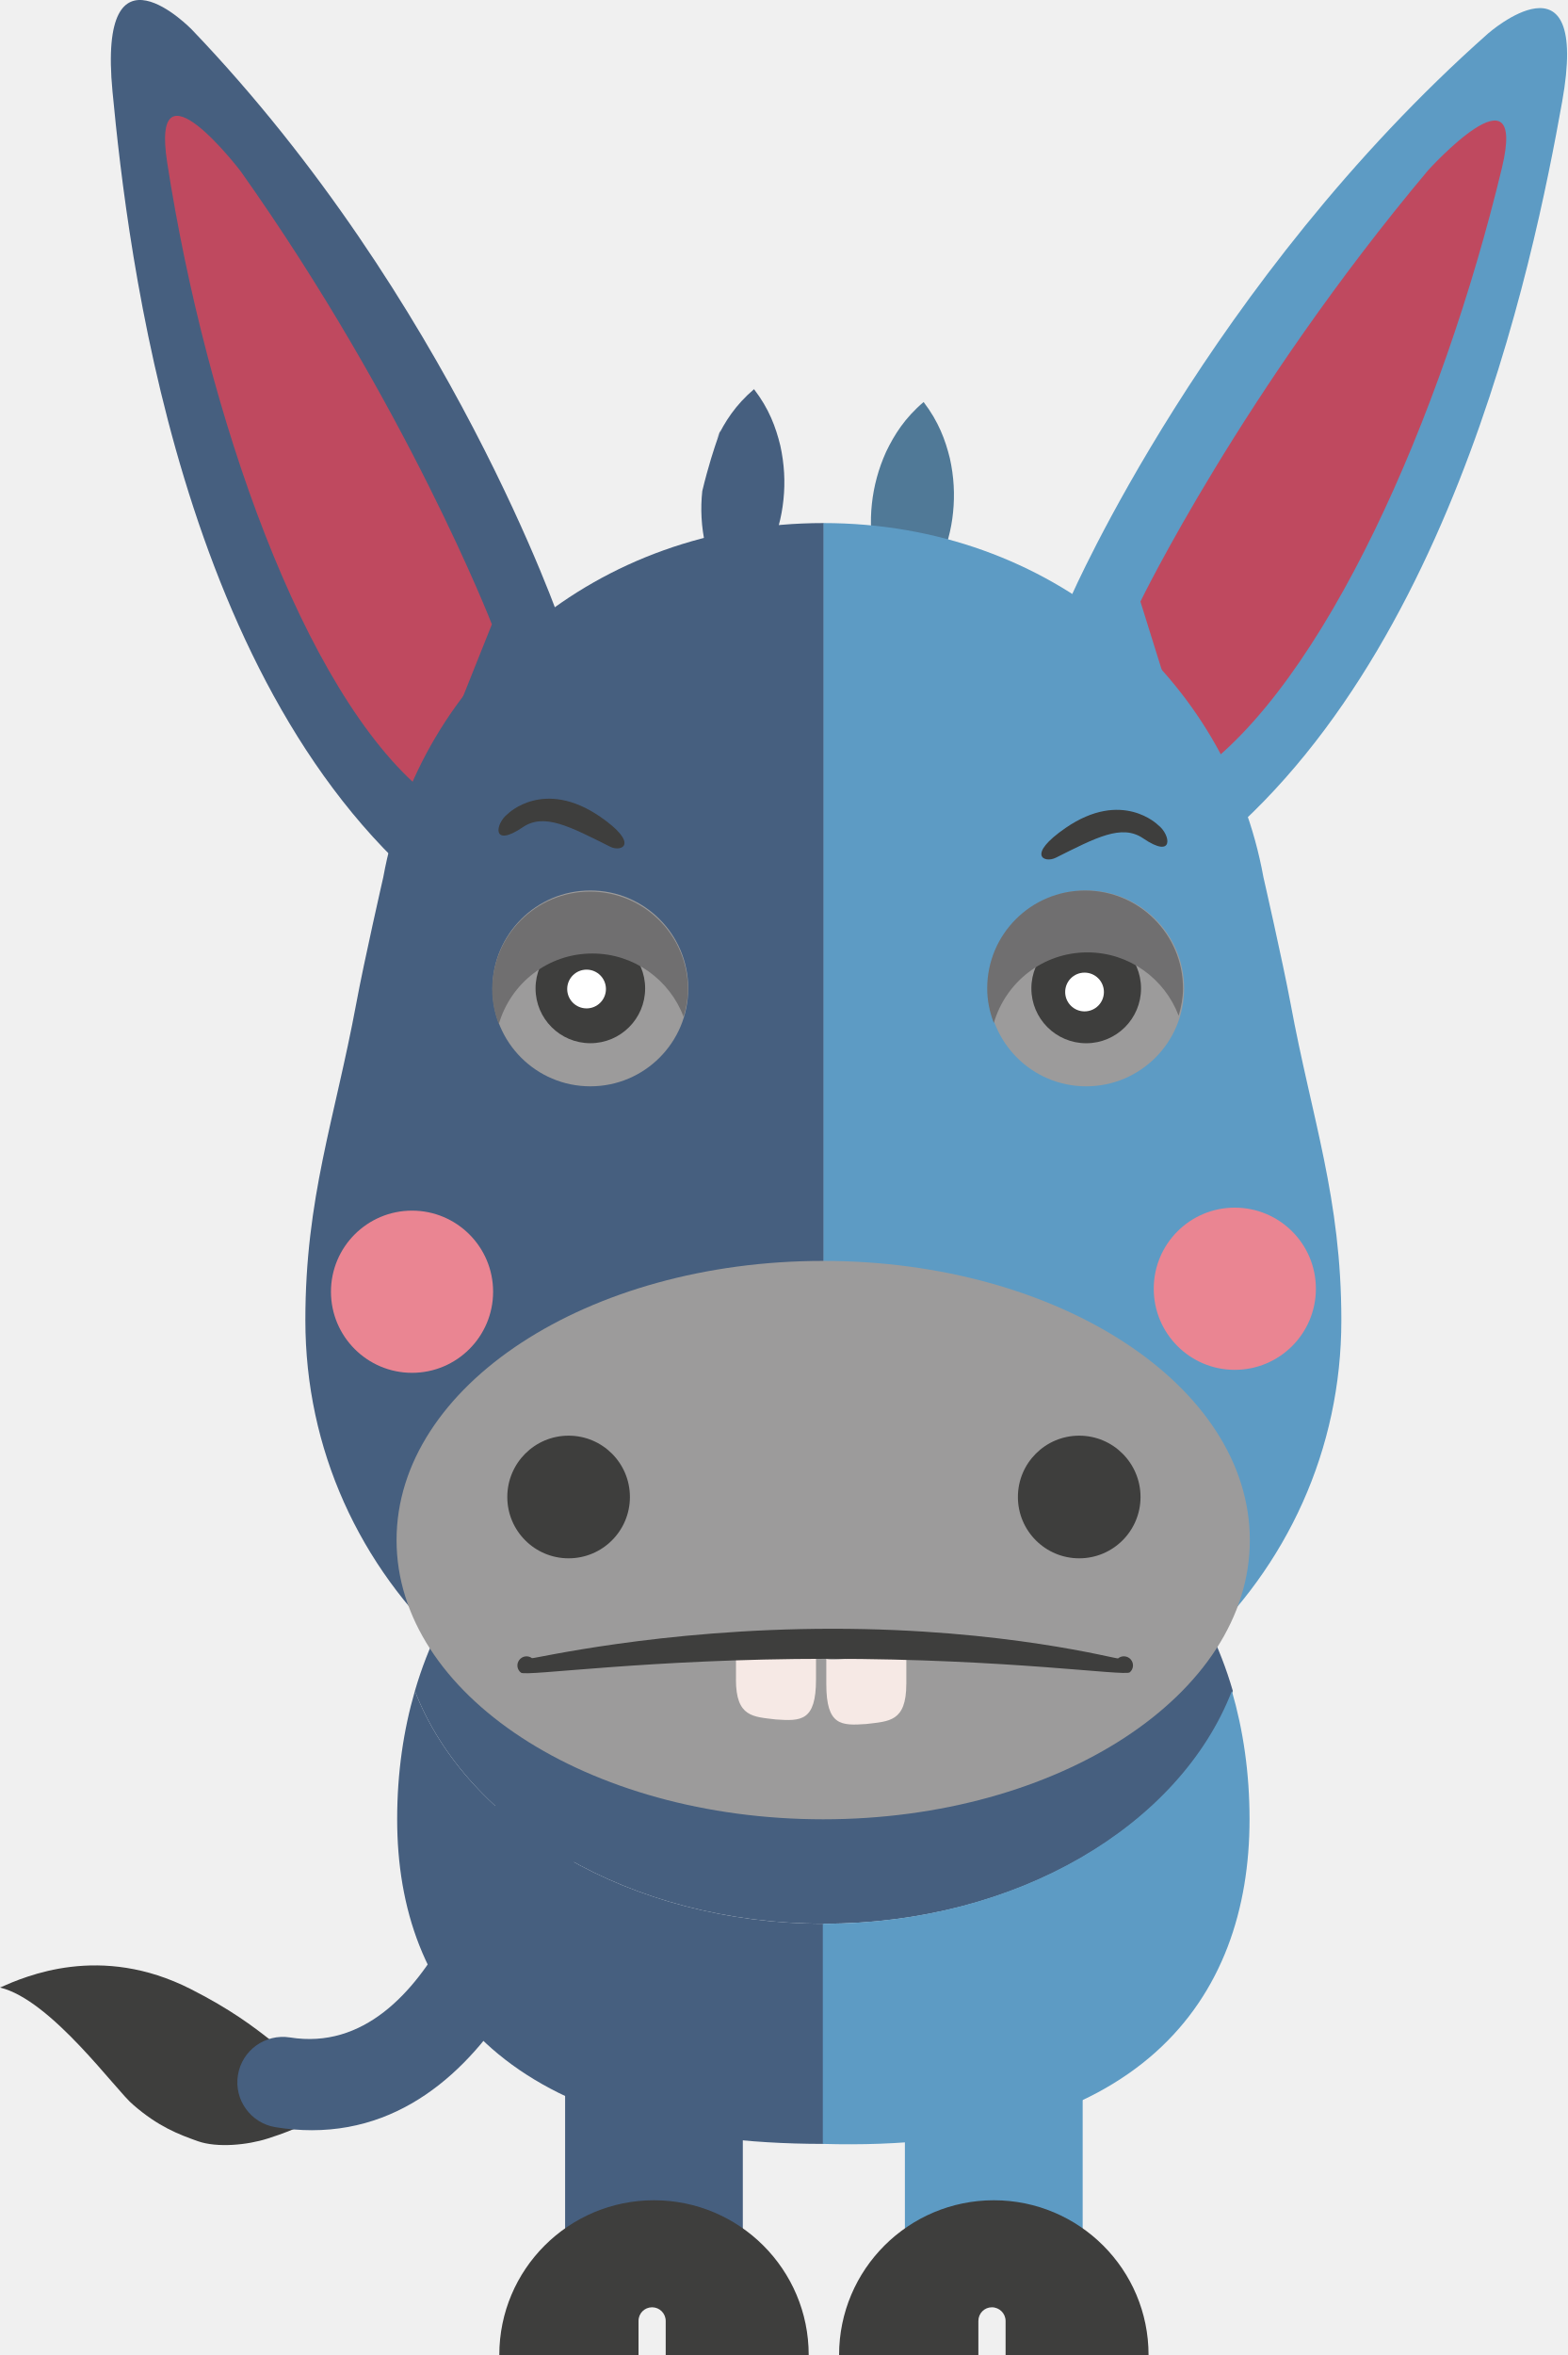
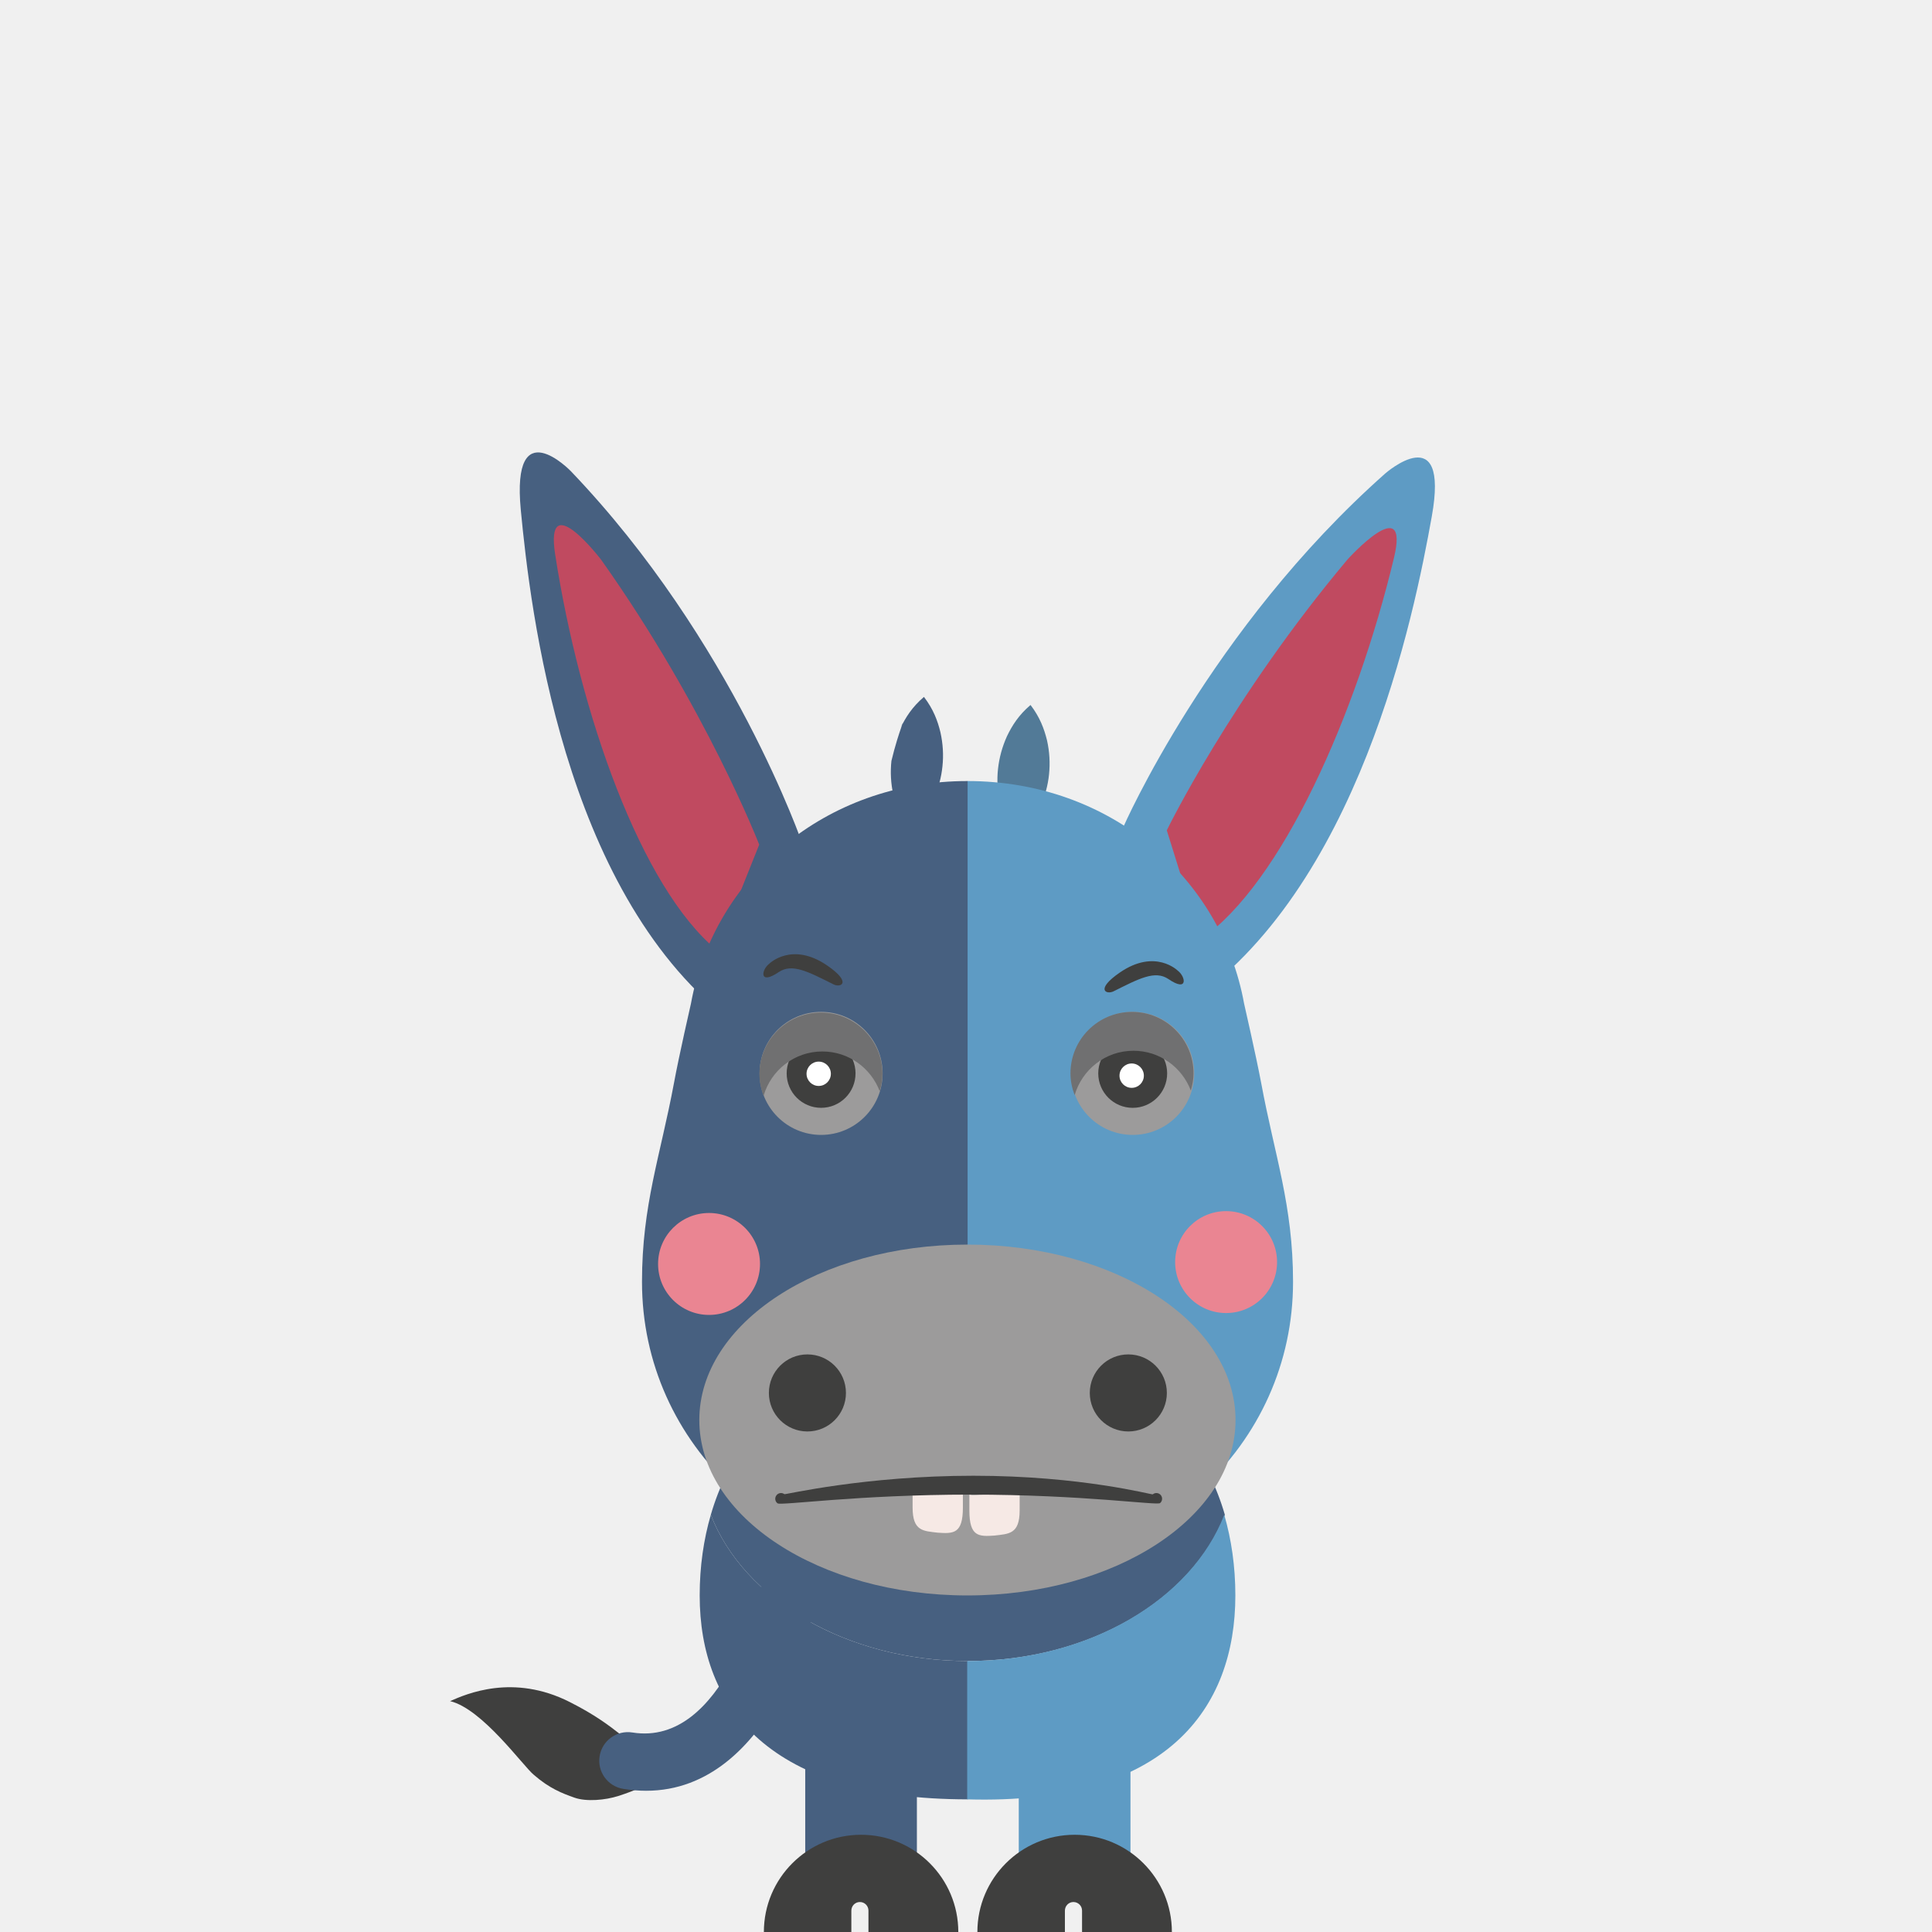
- <svg xmlns="http://www.w3.org/2000/svg" version="1.1" id="Layer_1" x="0px" y="0px" width="43.529px" height="65.396px" viewBox="0 0 43.529 65.396" enable-background="new 0 0 43.529 65.396" xml:space="preserve">
+ <svg xmlns="http://www.w3.org/2000/svg" version="1.1" id="Layer_1" x="0px" y="0px" width="108px" height="108px" viewBox="0 0 108 108" enable-background="new 0 0 108 108" xml:space="preserve">
  <g>
    <g>
      <g>
        <g>
-           <path fill="#5D9BC4" d="M29.752,16.567c0,0,3.82-8.76,11.584-15.639c0,0,2.841-2.489,2.055,1.898      c-0.785,4.387-3.224,16.527-10.931,21.637L29.752,16.567z" />
-         </g>
-       </g>
-       <g>
-         <g>
-           <path fill="#BF495F" d="M31.677,16.705c0,0,2.832-5.833,7.99-11.975c0,0,2.774-3.069,2.05-0.063      c-1.659,6.9-4.948,14.367-8.536,16.854L31.677,16.705z" />
-         </g>
-       </g>
-     </g>
-     <g>
-       <g>
-         <g>
-           <path fill="#465F7F" d="M15.593,17.356c0,0-3.089-9.043-10.264-16.534c0,0-2.627-2.715-2.204,1.722      c0.424,4.439,1.858,16.736,9.122,22.463L15.593,17.356z" />
-         </g>
-       </g>
-       <g>
-         <g>
-           <path fill="#BF495F" d="M13.663,17.337c0,0-2.344-6.047-6.983-12.588c0,0-2.51-3.287-2.036-0.233      c1.088,7.013,3.782,14.715,7.153,17.488L13.663,17.337z" />
-         </g>
-       </g>
-     </g>
+           <g>
+             <path fill="#5E9BC4" d="M62.789,46.243c0,0,4.832-11.079,14.651-19.779c0,0,3.593-3.148,2.599,2.399       c-0.992,5.548-4.078,20.902-13.825,27.365L62.789,46.243z" />
+           </g>
+         </g>
+         <g>
+           <g>
+             <path fill="#C04A60" d="M65.224,46.417c0,0,3.581-7.377,10.105-15.145c0,0,3.509-3.882,2.593-0.08       c-2.098,8.727-6.257,18.17-10.795,21.317L65.224,46.417z" />
+           </g>
+         </g>
+       </g>
+       <g>
+         <g>
+           <g>
+             <path fill="#476080" d="M44.881,47.242c0,0-3.906-11.438-12.979-20.912c0,0-3.324-3.433-2.789,2.178       c0.536,5.614,2.351,21.167,11.537,28.41L44.881,47.242z" />
+           </g>
+         </g>
+         <g>
+           <g>
+             <path fill="#C04A60" d="M42.44,47.216c0,0-2.964-7.647-8.831-15.92c0,0-3.175-4.158-2.574-0.294       c1.376,8.869,4.781,18.611,9.045,22.118L42.44,47.216z" />
+           </g>
+         </g>
+       </g>
+     </g>
+     <g>
+       <g>
+         <g>
+           <g opacity="0.39">
+             <g>
+               <path fill="#C6CCD6" d="M54.104,92.852c6.801,0,12.536-3.447,14.366-8.172c-1.83-6.315-7.565-9.767-14.366-9.767        c-6.805,0-12.537,3.451-14.369,9.767C41.568,89.404,47.301,92.852,54.104,92.852z" />
+             </g>
+           </g>
+           <g>
+             <g>
+               <path fill="#476080" d="M54.104,92.852c6.801,0,12.536-3.447,14.366-8.172c-1.83-6.315-7.565-9.767-14.366-9.767        c-6.805,0-12.537,3.451-14.369,9.767C41.568,89.404,47.301,92.852,54.104,92.852z" />
+             </g>
+           </g>
+           <g>
+             <g>
+               <path fill="#476080" d="M39.735,84.68c-0.399,1.37-0.622,2.873-0.622,4.506c0,6.294,3.895,11.399,14.991,11.399v-7.732        C47.301,92.852,41.568,89.404,39.735,84.68z" />
+             </g>
+           </g>
+           <g>
+             <g>
+               <path fill="#5E9BC4" d="M68.437,84.68c0.397,1.37,0.62,2.873,0.62,4.506c0,6.294-3.807,11.722-14.99,11.399v-7.732        C60.872,92.852,66.604,89.404,68.437,84.68z" />
+             </g>
+           </g>
+         </g>
+       </g>
+       <g>
+         <g>
+           <g>
+             <rect x="45.013" y="96.599" fill="#476080" width="6.242" height="8.609" />
+           </g>
+         </g>
+         <g>
+           <g>
+             <rect x="56.95" y="96.599" fill="#5E9BC4" width="6.244" height="8.609" />
+           </g>
+         </g>
+         <g>
+           <g>
+             <g>
+               <path fill="#3F3F3E" d="M48.07,106.324c0.264,0,0.477,0.215,0.477,0.48V108h5.023c0-3.001-2.435-5.435-5.436-5.435        c-3.002,0-5.433,2.434-5.433,5.435h4.89v-1.195C47.591,106.537,47.804,106.324,48.07,106.324z" />
+             </g>
+           </g>
+         </g>
+         <g>
+           <g>
+             <g>
+               <path fill="#3F3F3E" d="M60.004,106.324c0.268,0,0.483,0.215,0.483,0.48V108h5.022c0-3.001-2.432-5.435-5.435-5.435        c-3.002,0-5.438,2.434-5.438,5.435h4.893v-1.195C59.53,106.537,59.744,106.324,60.004,106.324z" />
+             </g>
+           </g>
+         </g>
+       </g>
+     </g>
+     <g>
+       <g>
+         <g>
+           <g>
+             <path fill="#476080" d="M51.649,38.958c0.526,0.683,0.767,1.335,0.922,1.979c0.143,0.643,0.179,1.276,0.113,1.898       c-0.062,0.619-0.225,1.23-0.499,1.831c-0.286,0.598-0.658,1.185-1.319,1.746c-0.529-0.683-0.771-1.339-0.928-1.981       c-0.142-0.642-0.173-1.275-0.107-1.896c0.421-1.751,0.883-2.655,0.505-1.831C50.622,40.106,50.993,39.517,51.649,38.958z" />
+           </g>
+         </g>
+         <g>
+           <g>
+             <path fill="#527A97" d="M57.607,39.409c0.524,0.683,0.765,1.338,0.922,1.979c0.145,0.645,0.176,1.275,0.113,1.896       c-0.062,0.619-0.229,1.233-0.501,1.832c-0.285,0.6-0.656,1.189-1.315,1.747c-0.529-0.685-0.774-1.337-0.926-1.98       c-0.144-0.644-0.179-1.276-0.111-1.896c0.068-0.622,0.23-1.231,0.502-1.832C56.578,40.558,56.948,39.967,57.607,39.409z" />
+           </g>
+         </g>
+       </g>
+       <g>
+         <g>
+           <g>
+             <path fill="#5E9BC4" d="M70.499,60.53c-0.279-1.484-0.954-4.431-0.954-4.431c-1.272-7.017-7.451-12.438-15.467-12.438v44.423       c10.583,0,18.204-7.354,18.204-16.425C72.282,67.362,71.251,64.602,70.499,60.53z" />
+           </g>
+         </g>
+         <g>
+           <g>
+             <g>
+               <path fill="#476080" d="M37.678,60.53c0.272-1.484,0.947-4.431,0.947-4.431c1.275-7.017,7.452-12.438,15.465-12.438v44.423        c-10.579,0-18.202-7.354-18.202-16.425C35.887,67.362,36.92,64.602,37.678,60.53z" />
+             </g>
+           </g>
+         </g>
+       </g>
+       <g>
+         <g>
+           <path fill="#9C9B9B" d="M69.067,79.381c0,5.414-6.712,9.805-14.989,9.805c-8.276,0-14.986-4.391-14.986-9.805      c0-5.418,6.711-9.808,14.986-9.808C62.355,69.573,69.067,73.962,69.067,79.381z" />
+         </g>
+       </g>
+       <g>
+         <g>
+           <g>
+             <circle fill="#3F3F3E" cx="45.135" cy="77.866" r="2.154" />
+           </g>
+         </g>
+         <g>
+           <g>
+             <circle fill="#3F3F3E" cx="63.074" cy="77.866" r="2.154" />
+           </g>
+         </g>
+       </g>
+       <g>
+         <g>
+           <g>
+             <circle fill="#9C9B9B" cx="45.9" cy="60.003" r="3.439" />
+           </g>
+         </g>
+       </g>
+       <g>
+         <g>
+           <g>
+             <circle fill="#9C9B9B" cx="63.319" cy="60.003" r="3.439" />
+           </g>
+         </g>
+       </g>
+       <g>
+         <g>
+           <g>
+             <circle fill="#3F3F3E" cx="45.9" cy="60.003" r="1.925" />
+           </g>
+         </g>
+       </g>
+       <g>
+         <g>
+           <g>
+             <circle fill="#3F3F3E" cx="63.319" cy="60.003" r="1.926" />
+           </g>
+         </g>
+       </g>
+       <g>
+         <g>
+           <circle fill="#FFFFFF" cx="45.766" cy="60.025" r="0.68" />
+         </g>
+       </g>
+       <g>
+         <g>
+           <circle fill="#FFFFFF" cx="63.262" cy="60.13" r="0.681" />
+         </g>
+       </g>
+       <g>
+         <g>
+           <g>
+             <path fill="#F6E9E5" d="M51.015,84.275c0,1.331,0.609,1.306,1.407,1.403l0,0c0.878,0.061,1.404,0.064,1.404-1.403V83.38       c0,0.149-2.811-0.208-2.811-0.208L51.015,84.275L51.015,84.275z" />
+           </g>
+         </g>
+         <g>
+           <g>
+             <path fill="#F6E9E5" d="M56.999,84.436c0,1.33-0.608,1.306-1.407,1.403l0,0c-0.881,0.061-1.403,0.064-1.403-1.403V83.54       c0,0.149,2.812-0.209,2.812-0.209L56.999,84.436L56.999,84.436z" />
+           </g>
+         </g>
+       </g>
+       <g>
+         <g>
+           <g>
+             <path fill="#3F3F3E" d="M54.256,83.55c-6.301,0-10.608,0.626-10.791,0.487c-0.143-0.106-0.169-0.305-0.063-0.446       c0.105-0.143,0.306-0.17,0.447-0.066c0.043,0.034,4.485-1.03,10.567-1.03c6.069,0,9.982,1.075,10.024,1.04       c0.133-0.111,0.336-0.094,0.449,0.041c0.111,0.136,0.094,0.338-0.041,0.448C64.678,84.167,60.569,83.55,54.256,83.55z" />
+           </g>
+         </g>
+       </g>
+     </g>
+     <g>
+       <g>
+         <g>
+           <path fill="#3F3F3E" d="M25.16,95.094c0.901-0.397,3.524-1.56,6.701,0.056c1.402,0.708,2.19,1.314,2.784,1.777      c0.59,0.479,1.675,1.646,2.123,2.526c-0.901,0.404-1.052,0.575-2.202,0.943c-0.72,0.232-1.78,0.333-2.455,0.094      c-0.673-0.238-1.392-0.511-2.269-1.275C29.25,98.737,26.969,95.526,25.16,95.094z" />
+         </g>
+       </g>
+       <g>
+         <g>
+           <g>
+             <path fill="#476080" d="M36.114,100.105c-0.409,0-0.833-0.035-1.274-0.106c-0.871-0.141-1.462-0.961-1.32-1.831       c0.141-0.869,0.959-1.46,1.83-1.321c5.153,0.83,7.156-7.923,7.177-8.01c0.19-0.857,1.041-1.405,1.903-1.211       c0.861,0.191,1.401,1.044,1.211,1.904C45.541,89.985,43.202,100.105,36.114,100.105z" />
+           </g>
+         </g>
+       </g>
+     </g>
+     <circle fill="#EA8592" cx="39.636" cy="70.656" r="2.849" />
+     <path fill="#EA8592" d="M71.389,70.551c0,1.572-1.274,2.849-2.851,2.849c-1.574,0-2.847-1.276-2.847-2.849s1.272-2.848,2.847-2.848   C70.114,67.703,71.389,68.979,71.389,70.551z" />
+     <path fill="#3F3F3E" d="M43.002,53.873c0,0,1.263-1.262,3.248,0.105c1.394,0.961,0.744,1.25,0.346,1.05   c-1.409-0.705-2.315-1.196-3.067-0.686C42.42,55.096,42.556,54.209,43.002,53.873z" />
+     <path fill="#3F3F3E" d="M65.843,54.265c0,0-1.261-1.264-3.245,0.101c-1.397,0.961-0.751,1.25-0.347,1.048   c1.408-0.702,2.314-1.194,3.065-0.684C66.424,55.487,66.287,54.601,65.843,54.265z" />
+     <path fill="#707071" d="M63.359,58.738c1.472,0,2.717,0.927,3.208,2.224c0.09-0.307,0.152-0.624,0.152-0.958   c0-1.899-1.539-3.439-3.439-3.439c-1.899,0-3.44,1.538-3.44,3.439c0,0.428,0.089,0.836,0.234,1.214   C60.491,59.788,61.795,58.738,63.359,58.738z" />
+     <path fill="#707071" d="M45.97,58.778c1.47,0,2.716,0.926,3.206,2.223c0.091-0.306,0.155-0.623,0.155-0.959   c0-1.898-1.541-3.439-3.44-3.439s-3.439,1.54-3.439,3.439c0,0.43,0.087,0.837,0.232,1.216C43.1,59.828,44.403,58.778,45.97,58.778z   " />
  </g>
-   <g>
-     <g>
-       <g>
-         <g opacity="0.39">
-           <g>
-             <path fill="#C6CCD6" d="M22.885,53.419c5.377,0,9.912-2.726,11.359-6.461c-1.447-4.993-5.982-7.722-11.359-7.722       c-5.38,0-9.914,2.729-11.361,7.722C12.972,50.693,17.506,53.419,22.885,53.419z" />
-           </g>
-         </g>
-         <g>
-           <g>
-             <path fill="#465F7F" d="M22.885,53.419c5.377,0,9.912-2.726,11.359-6.461c-1.447-4.993-5.982-7.722-11.359-7.722       c-5.38,0-9.914,2.729-11.361,7.722C12.972,50.693,17.506,53.419,22.885,53.419z" />
-           </g>
-         </g>
-         <g>
-           <g>
-             <path fill="#465F7F" d="M11.524,46.958c-0.316,1.083-0.492,2.271-0.492,3.562c0,4.977,3.079,9.014,11.853,9.014v-6.114       C17.506,53.419,12.972,50.693,11.524,46.958z" />
-           </g>
-         </g>
-         <g>
-           <g>
-             <path fill="#5D9BC4" d="M34.217,46.958c0.315,1.083,0.491,2.271,0.491,3.562c0,4.977-3.011,9.268-11.853,9.014v-6.114       C28.236,53.419,32.769,50.693,34.217,46.958z" />
-           </g>
-         </g>
-       </g>
-     </g>
-     <g>
-       <g>
-         <g>
-           <rect x="15.697" y="56.382" fill="#465F7F" width="4.936" height="6.807" />
-         </g>
-       </g>
-       <g>
-         <g>
-           <rect x="25.135" y="56.382" fill="#5D9BC4" width="4.938" height="6.807" />
-         </g>
-       </g>
-       <g>
-         <g>
-           <g>
-             <path fill="#3E3E3D" d="M18.114,64.071c0.208,0,0.377,0.171,0.377,0.38v0.945h3.972c0-2.373-1.925-4.297-4.298-4.297       c-2.373,0-4.296,1.924-4.296,4.297h3.867v-0.945C17.735,64.24,17.903,64.071,18.114,64.071z" />
-           </g>
-         </g>
-       </g>
-       <g>
-         <g>
-           <g>
-             <path fill="#3E3E3D" d="M27.55,64.071c0.211,0,0.382,0.171,0.382,0.38v0.945h3.971c0-2.373-1.924-4.297-4.297-4.297       c-2.374,0-4.299,1.924-4.299,4.297h3.869v-0.945C27.176,64.24,27.344,64.071,27.55,64.071z" />
-           </g>
-         </g>
-       </g>
-     </g>
-   </g>
-   <g>
-     <g>
-       <g>
-         <g>
-           <path fill="#465F7F" d="M20.944,10.807c0.416,0.54,0.606,1.056,0.73,1.565c0.112,0.509,0.14,1.009,0.088,1.501      c-0.049,0.489-0.177,0.972-0.394,1.447c-0.226,0.473-0.521,0.938-1.043,1.381c-0.419-0.54-0.609-1.059-0.733-1.566      c-0.113-0.508-0.138-1.008-0.085-1.499c0.332-1.385,0.698-2.1,0.398-1.448C20.132,11.715,20.425,11.249,20.944,10.807z" />
-         </g>
-       </g>
-       <g>
-         <g>
-           <path fill="#507997" d="M25.655,11.164c0.414,0.54,0.605,1.057,0.729,1.564c0.114,0.51,0.139,1.009,0.089,1.5      c-0.048,0.49-0.18,0.975-0.396,1.449c-0.226,0.473-0.519,0.939-1.04,1.38c-0.418-0.542-0.612-1.057-0.733-1.566      c-0.113-0.509-0.14-1.009-0.086-1.499c0.053-0.491,0.181-0.974,0.396-1.448C24.841,12.072,25.134,11.605,25.655,11.164z" />
-         </g>
-       </g>
-     </g>
-     <g>
-       <g>
-         <g>
-           <path fill="#5D9BC4" d="M35.847,27.864c-0.22-1.174-0.753-3.504-0.753-3.504c-1.006-5.548-5.892-9.835-12.229-9.835v35.124      c8.367,0,14.393-5.813,14.393-12.986C37.258,33.264,36.442,31.083,35.847,27.864z" />
-         </g>
-       </g>
-       <g>
-         <g>
-           <g>
-             <path fill="#465F7F" d="M9.896,27.864c0.217-1.174,0.75-3.504,0.75-3.504c1.008-5.548,5.893-9.835,12.227-9.835v35.124       c-8.364,0-14.391-5.813-14.391-12.986C8.481,33.264,9.298,31.083,9.896,27.864z" />
-           </g>
-         </g>
-       </g>
-     </g>
-     <g>
-       <g>
-         <path fill="#9C9B9B" d="M34.716,42.768c0,4.281-5.307,7.752-11.851,7.752c-6.545,0-11.85-3.471-11.85-7.752     c0-4.284,5.306-7.754,11.85-7.754S34.716,38.483,34.716,42.768z" />
-       </g>
-     </g>
-     <g>
-       <g>
-         <g>
-           <circle fill="#3E3E3D" cx="15.794" cy="41.57" r="1.703" />
-         </g>
-       </g>
-       <g>
-         <g>
-           <circle fill="#3E3E3D" cx="29.977" cy="41.57" r="1.703" />
-         </g>
-       </g>
-     </g>
-     <g>
-       <g>
-         <g>
-           <circle fill="#9C9B9B" cx="16.398" cy="27.447" r="2.719" />
-         </g>
-       </g>
-     </g>
-     <g>
-       <g>
-         <g>
-           <circle fill="#9C9B9B" cx="30.171" cy="27.447" r="2.719" />
-         </g>
-       </g>
-     </g>
-     <g>
-       <g>
-         <g>
-           <circle fill="#3E3E3D" cx="16.398" cy="27.447" r="1.522" />
-         </g>
-       </g>
-     </g>
-     <g>
-       <g>
-         <g>
-           <circle fill="#3E3E3D" cx="30.171" cy="27.447" r="1.523" />
-         </g>
-       </g>
-     </g>
-     <g>
-       <g>
-         <circle fill="#FFFFFF" cx="16.293" cy="27.464" r="0.538" />
-       </g>
-     </g>
-     <g>
-       <g>
-         <circle fill="#FFFFFF" cx="30.125" cy="27.547" r="0.538" />
-       </g>
-     </g>
-     <g>
-       <g>
-         <g>
-           <path fill="#F6E9E5" d="M20.442,46.638c0,1.052,0.482,1.033,1.112,1.11l0,0c0.695,0.048,1.112,0.051,1.112-1.11V45.93      c0,0.119-2.223-0.165-2.223-0.165v0.873H20.442z" />
-         </g>
-       </g>
-       <g>
-         <g>
-           <path fill="#F6E9E5" d="M25.174,46.764c0,1.052-0.482,1.033-1.113,1.11l0,0c-0.696,0.048-1.109,0.051-1.109-1.11v-0.708      c0,0.119,2.223-0.165,2.223-0.165V46.764L25.174,46.764z" />
-         </g>
-       </g>
-     </g>
-     <g>
-       <g>
-         <g>
-           <path fill="#3E3E3D" d="M23.005,46.063c-4.983,0-8.388,0.496-8.533,0.386c-0.112-0.084-0.133-0.241-0.049-0.352      c0.084-0.113,0.241-0.135,0.354-0.052c0.033,0.026,3.545-0.816,8.354-0.816c4.799,0,7.893,0.851,7.925,0.823      c0.106-0.088,0.267-0.074,0.356,0.033s0.075,0.266-0.031,0.354C31.245,46.552,27.997,46.063,23.005,46.063z" />
-         </g>
-       </g>
-     </g>
-   </g>
-   <g>
-     <g>
-       <g>
-         <path fill="#3E3E3D" d="M0,55.192c0.713-0.314,2.786-1.233,5.299,0.043c1.107,0.561,1.732,1.04,2.201,1.406     c0.466,0.378,1.324,1.301,1.678,1.997c-0.713,0.32-0.832,0.456-1.742,0.747c-0.568,0.183-1.407,0.262-1.94,0.074     c-0.532-0.189-1.101-0.405-1.794-1.009C3.234,58.072,1.429,55.534,0,55.192z" />
-       </g>
-     </g>
-     <g>
-       <g>
-         <g>
-           <path fill="#465F7F" d="M8.661,59.154c-0.323,0-0.659-0.027-1.008-0.084c-0.688-0.111-1.156-0.76-1.044-1.447      c0.111-0.688,0.759-1.154,1.447-1.045c4.075,0.655,5.659-6.265,5.674-6.333c0.151-0.679,0.824-1.111,1.505-0.957      c0.681,0.15,1.109,0.825,0.958,1.506C16.114,51.153,14.265,59.154,8.661,59.154z" />
-         </g>
-       </g>
-     </g>
-   </g>
-   <circle fill="#EA8592" cx="11.445" cy="35.87" r="2.252" />
-   <path fill="#EA8592" d="M36.551,35.786c0,1.244-1.007,2.253-2.254,2.253c-1.244,0-2.25-1.009-2.25-2.253  c0-1.243,1.006-2.251,2.25-2.251C35.544,33.535,36.551,34.543,36.551,35.786z" />
-   <path fill="#3E3E3D" d="M14.106,22.599c0,0,0.999-0.998,2.569,0.083c1.101,0.76,0.588,0.989,0.273,0.83  c-1.114-0.557-1.83-0.945-2.425-0.542C13.646,23.566,13.754,22.866,14.106,22.599z" />
-   <path fill="#3E3E3D" d="M32.167,22.91c0,0-0.997-1-2.567,0.08c-1.104,0.76-0.593,0.988-0.273,0.828  c1.113-0.556,1.829-0.943,2.423-0.54C32.626,23.876,32.518,23.175,32.167,22.91z" />
-   <path fill="#706F70" d="M30.203,26.447c1.163,0,2.147,0.732,2.536,1.758c0.071-0.242,0.121-0.493,0.121-0.758  c0-1.502-1.218-2.719-2.72-2.719s-2.719,1.216-2.719,2.719c0,0.339,0.069,0.661,0.184,0.96  C27.934,27.277,28.966,26.447,30.203,26.447z" />
-   <path fill="#706F70" d="M16.453,26.478c1.163,0,2.147,0.732,2.536,1.758c0.071-0.242,0.121-0.493,0.121-0.758  c0-1.502-1.218-2.719-2.72-2.719s-2.719,1.216-2.719,2.719c0,0.339,0.069,0.661,0.184,0.96  C14.184,27.308,15.216,26.478,16.453,26.478z" />
</svg>
